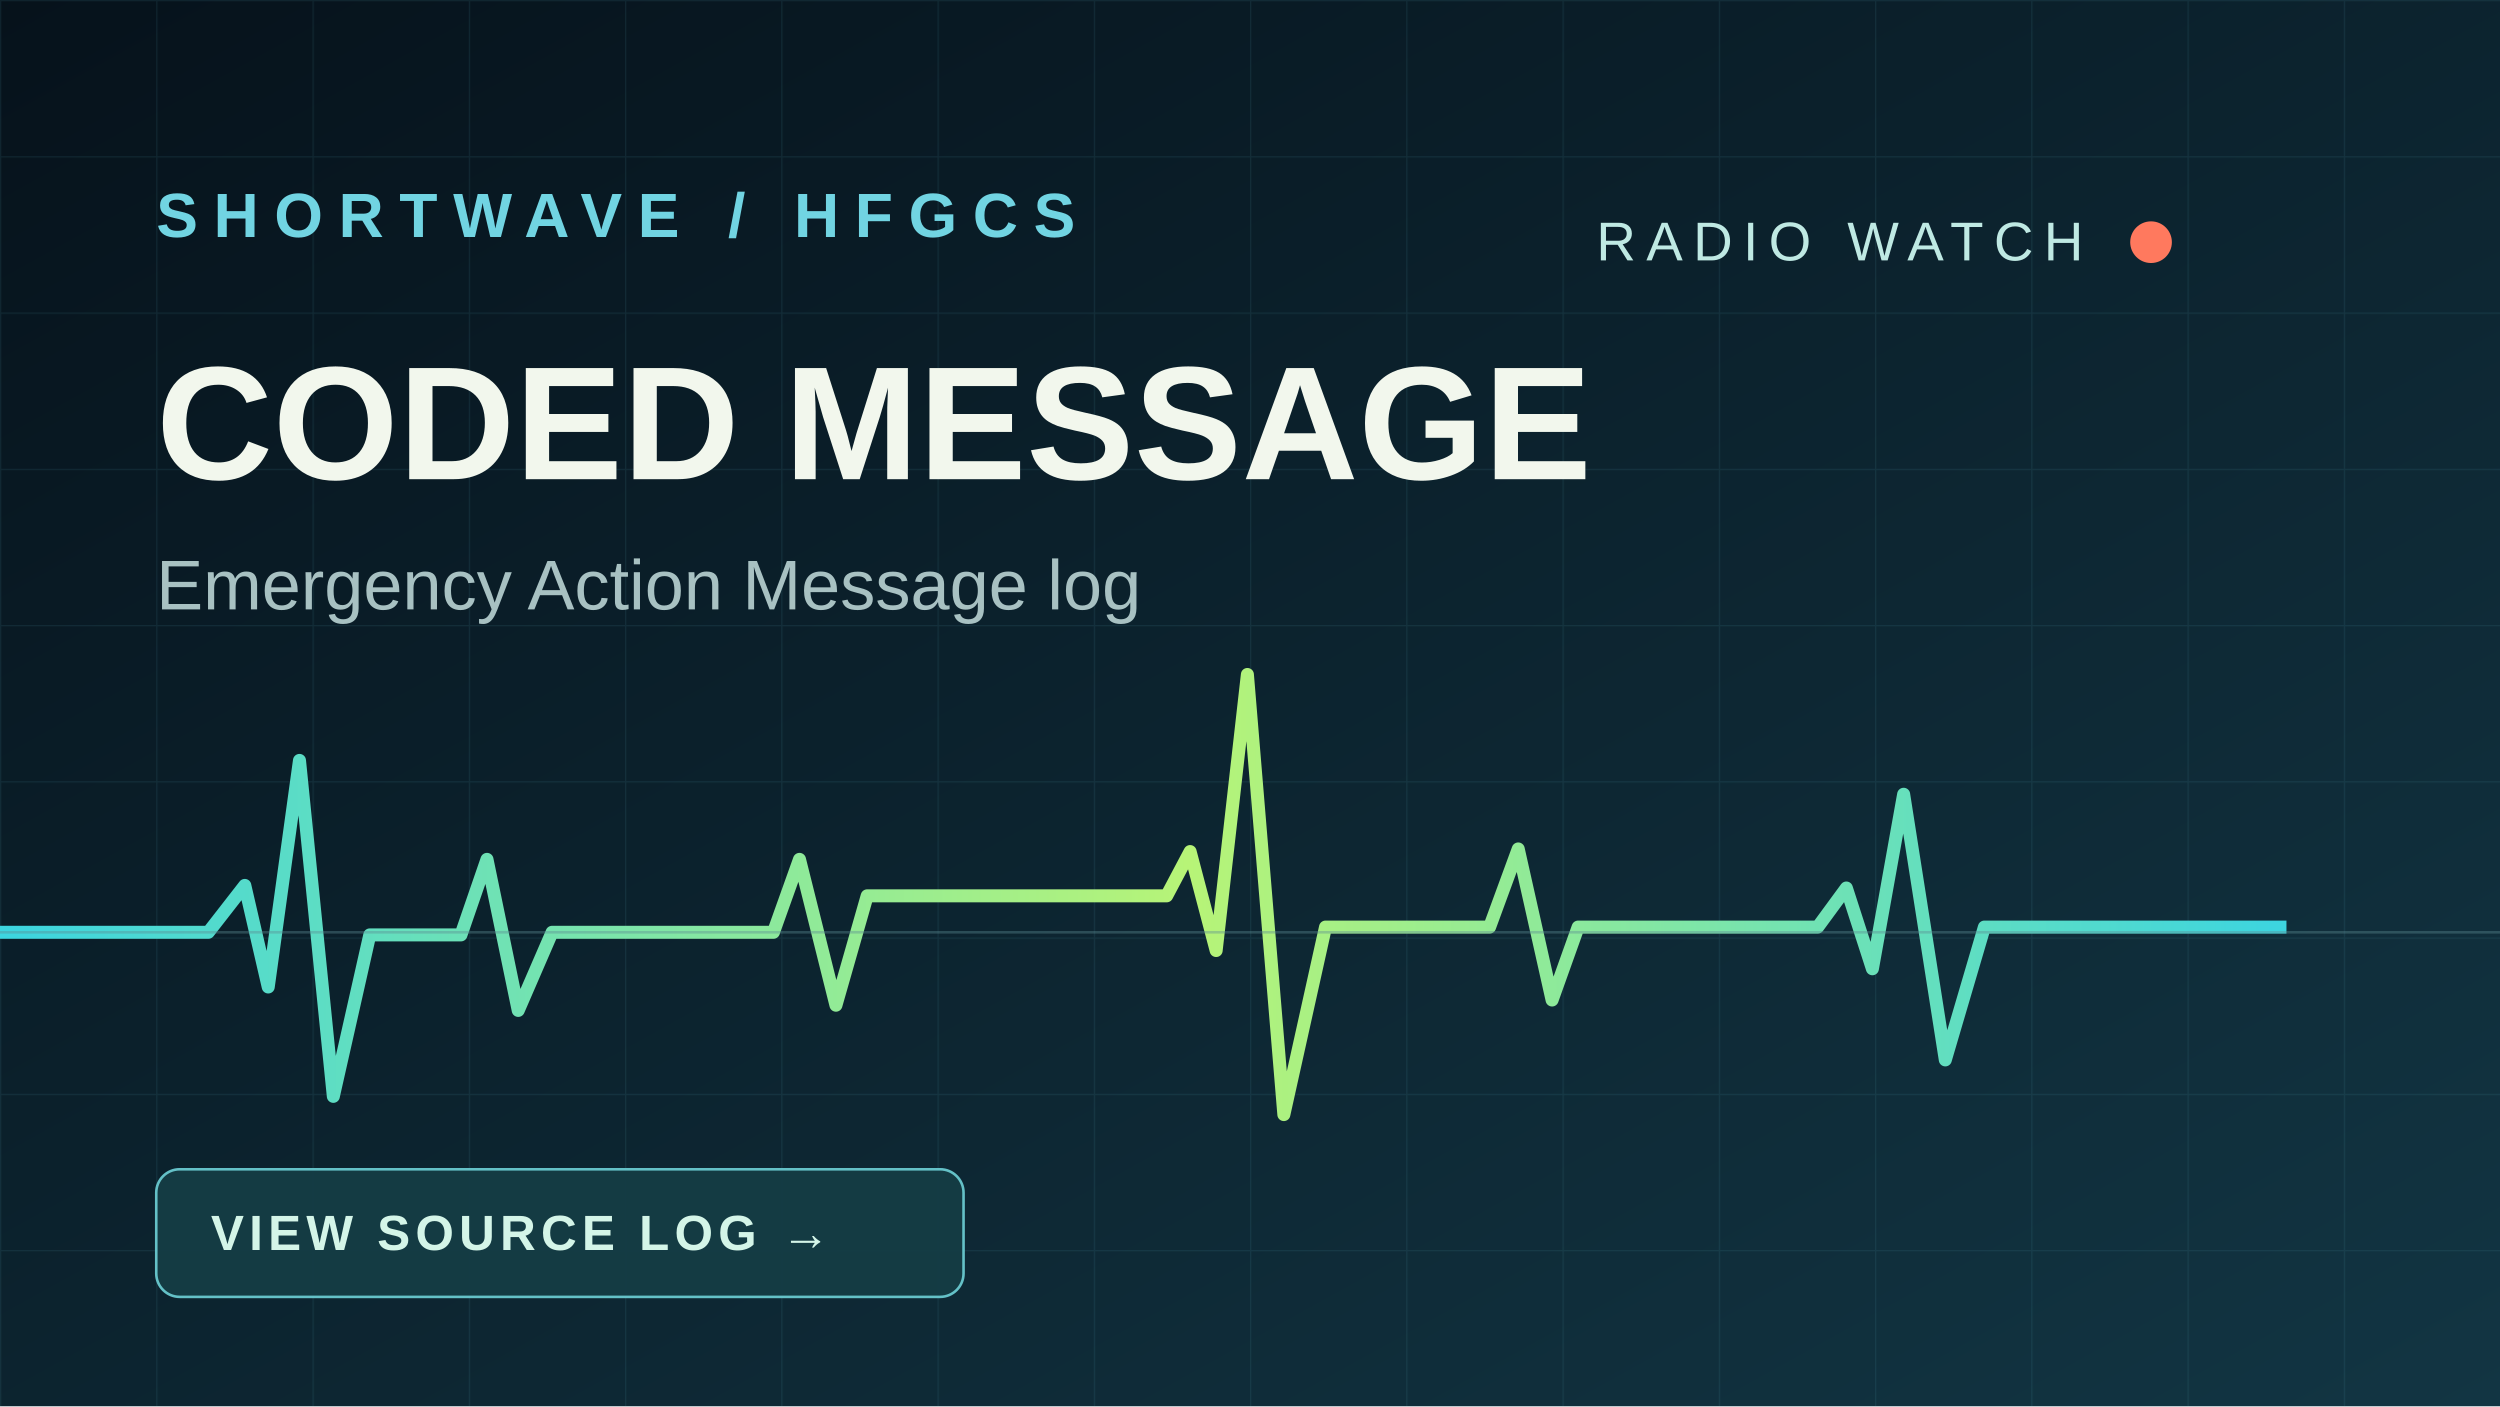
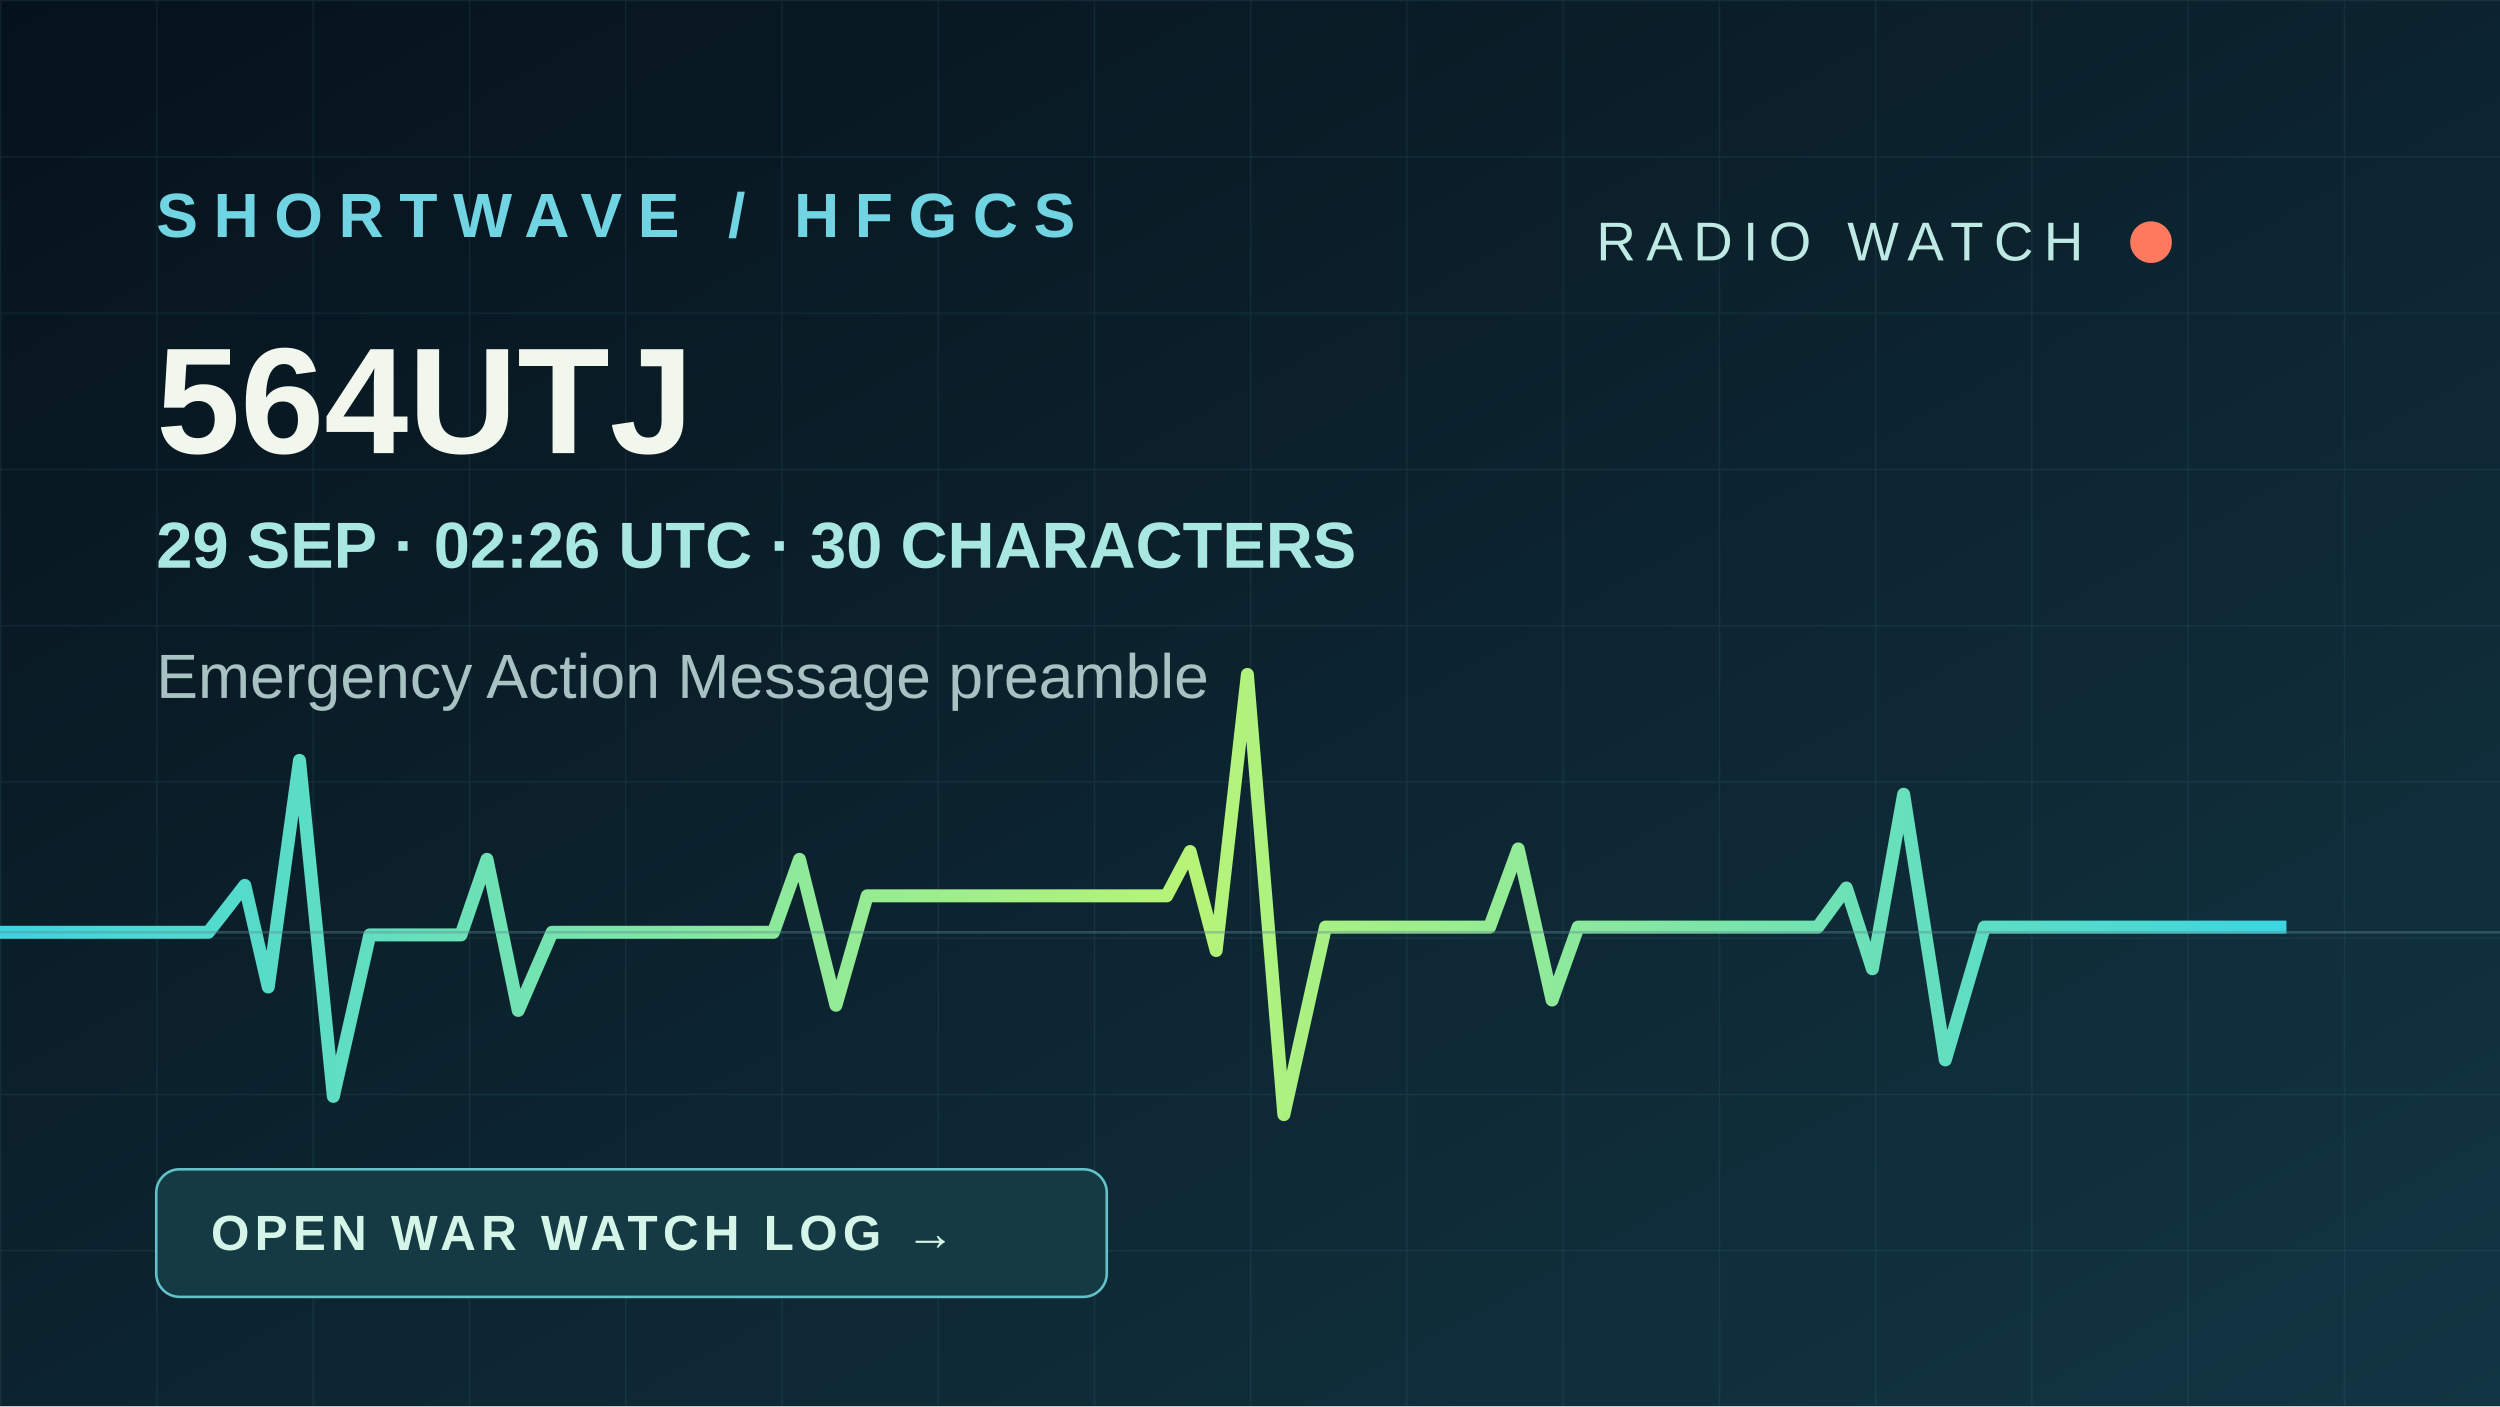
<svg xmlns="http://www.w3.org/2000/svg" viewBox="0 0 960 540" role="img" aria-labelledby="title desc">
  <defs>
    <linearGradient id="bg" x2="1" y2="1">
      <stop stop-color="#06121b" />
      <stop offset="1" stop-color="#123543" />
    </linearGradient>
    <linearGradient id="wave">
      <stop stop-color="#3dd5df" />
      <stop offset=".52" stop-color="#b7f477" />
      <stop offset="1" stop-color="#3dd5df" />
    </linearGradient>
    <pattern id="grid" width="60" height="60" patternUnits="userSpaceOnUse">
      <path d="M60 0H0V60" fill="none" stroke="#54a4b0" opacity=".12" />
    </pattern>
  </defs>
  <rect width="960" height="540" fill="url(#bg)" />
  <rect width="960" height="540" fill="url(#grid)" />
  <circle cx="826" cy="93" r="8" fill="#ff795e" />
  <text x="800" y="100" text-anchor="end" fill="#bfe9e3" font-family="Arial,sans-serif" font-size="21" letter-spacing="4">RADIO WATCH</text>
  <text x="60" y="91" fill="#71d4e2" font-family="Arial,sans-serif" font-size="24" font-weight="700" letter-spacing="6">SHORTWAVE / HFGCS</text>
-   <text x="60" y="184" fill="#f2f7ed" font-family="Arial,sans-serif" font-size="62" font-weight="800">CODED MESSAGE</text>
-   <text x="60" y="234" fill="#a8c1c2" font-family="Arial,sans-serif" font-size="27">Emergency Action Message log</text>
+   <text x="60" y="174" fill="#f2f7ed" font-family="Arial,sans-serif" font-size="58" font-weight="800">564UTJ</text>
+   <text x="60" y="218" fill="#a9e8e0" font-family="Arial,sans-serif" font-size="25" font-weight="700">29 SEP · 02:26 UTC · 30 CHARACTERS</text>
+   <text x="60" y="268" fill="#a8c1c2" font-family="Arial,sans-serif" font-size="24">Emergency Action Message preamble</text>
  <path d="M0 358H80l14-18 9 39 12-87 13 129 14-62h35l10-29 12 58 13-30h85l10-28 14 56 12-42h115l9-17 10 38 12-106 14 169 16-72h63l11-30 13 58 10-28h92l11-15 10 31 12-67 16 102 15-51h116" fill="none" stroke="url(#wave)" stroke-width="5" stroke-linejoin="round" />
  <path d="M0 358H960" stroke="#5b8991" opacity=".4" />
-   <rect x="60" y="449" width="310" height="49" rx="9" fill="#143c44" stroke="#68c8cf" opacity=".95" />
-   <text x="81" y="480" fill="#d4f5e8" font-family="Arial,sans-serif" font-size="19" font-weight="700" letter-spacing="2">VIEW SOURCE LOG →</text>
+   <rect x="60" y="449" width="365" height="49" rx="9" fill="#143c44" stroke="#68c8cf" opacity=".95" />
+   <text x="81" y="480" fill="#d4f5e8" font-family="Arial,sans-serif" font-size="19" font-weight="700" letter-spacing="2">OPEN WAR WATCH LOG →</text>
</svg>
